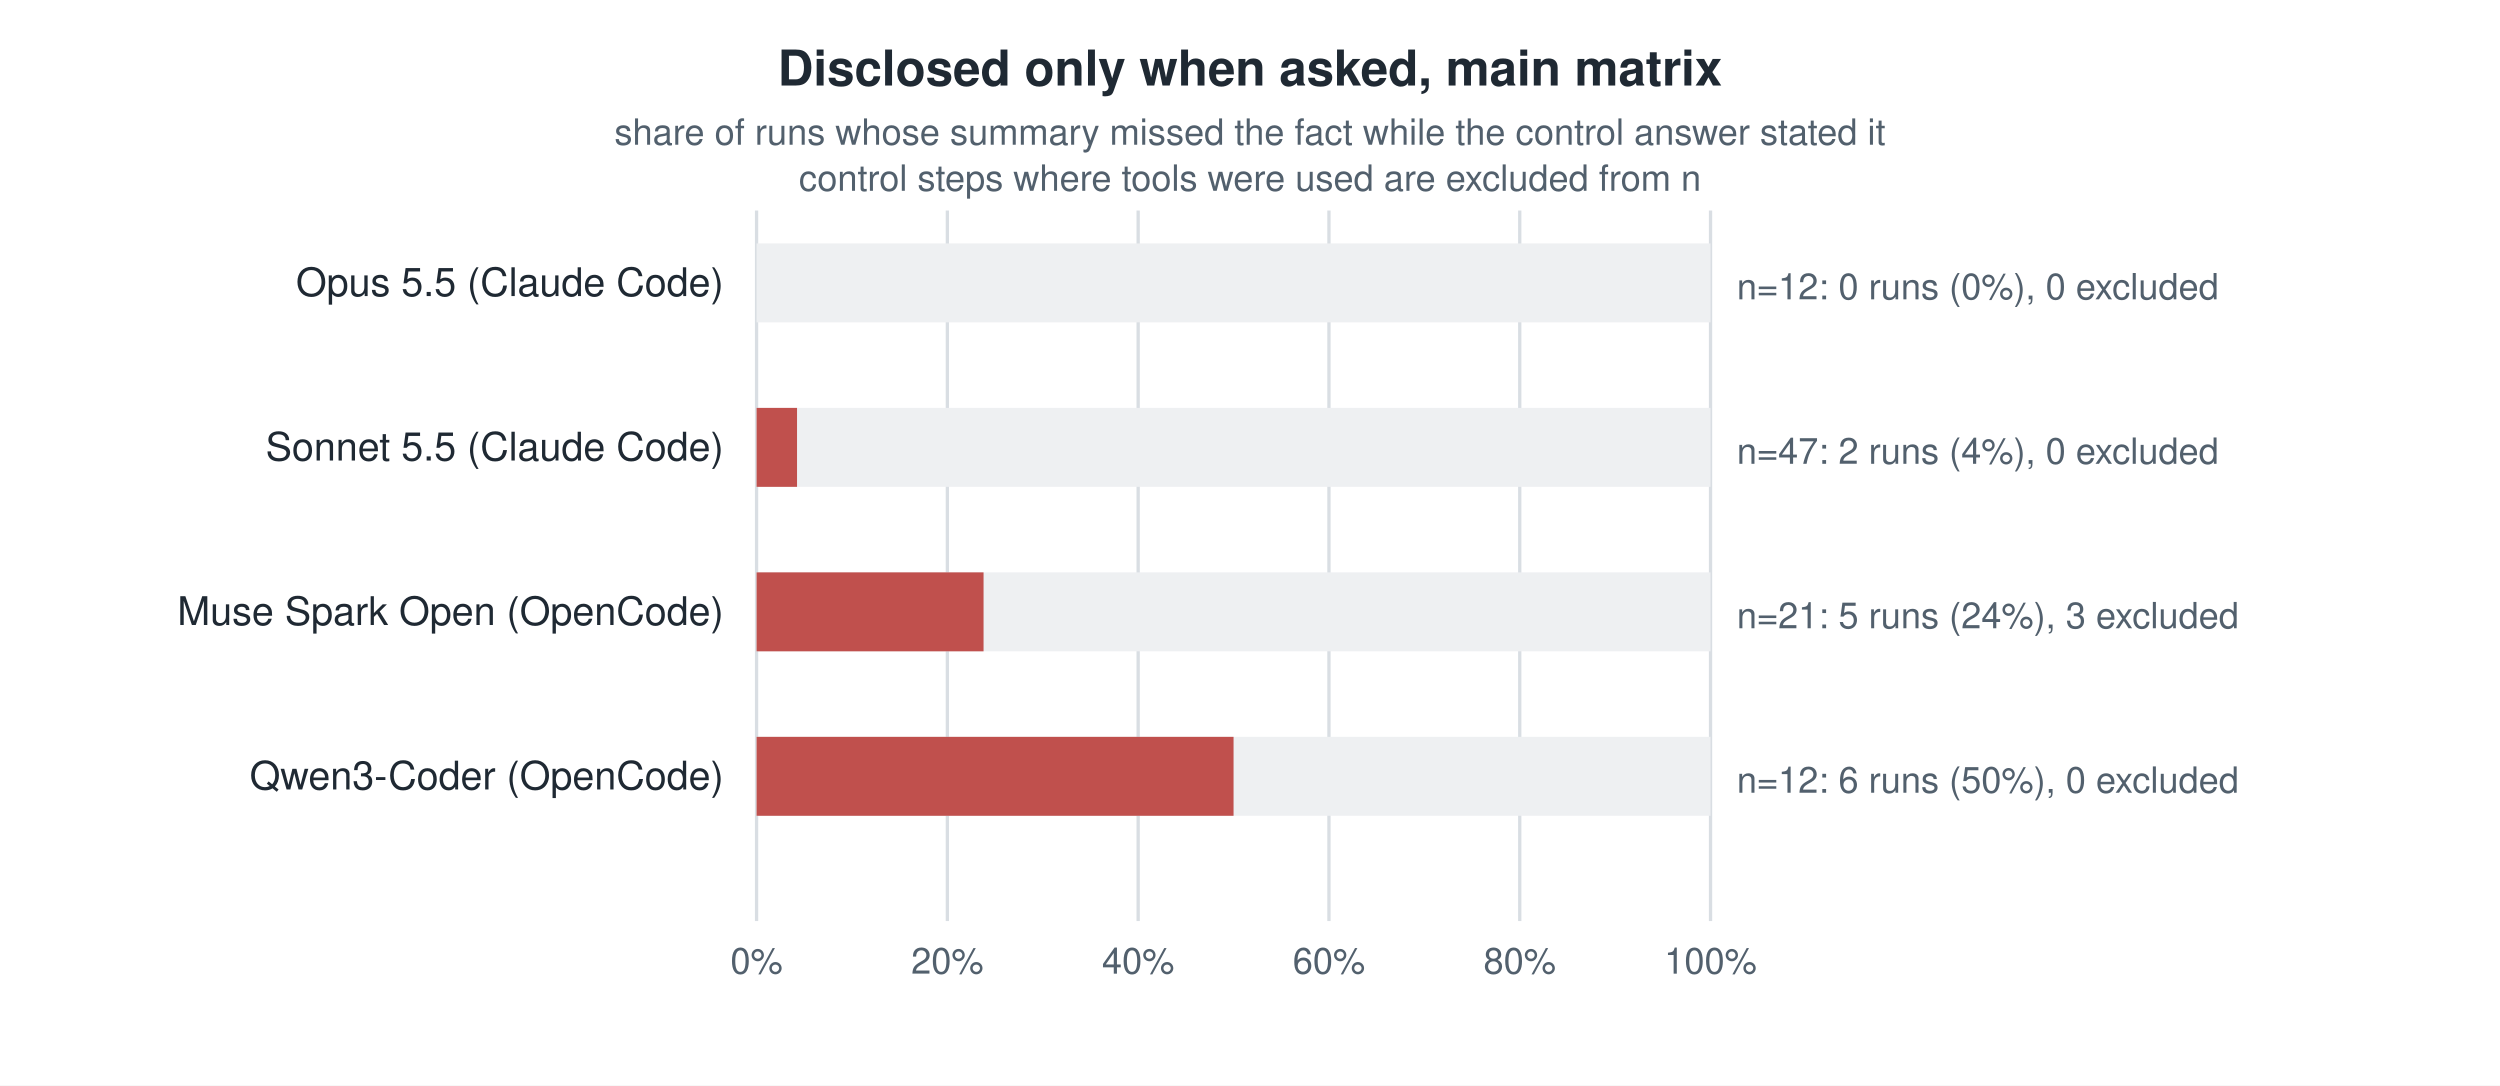
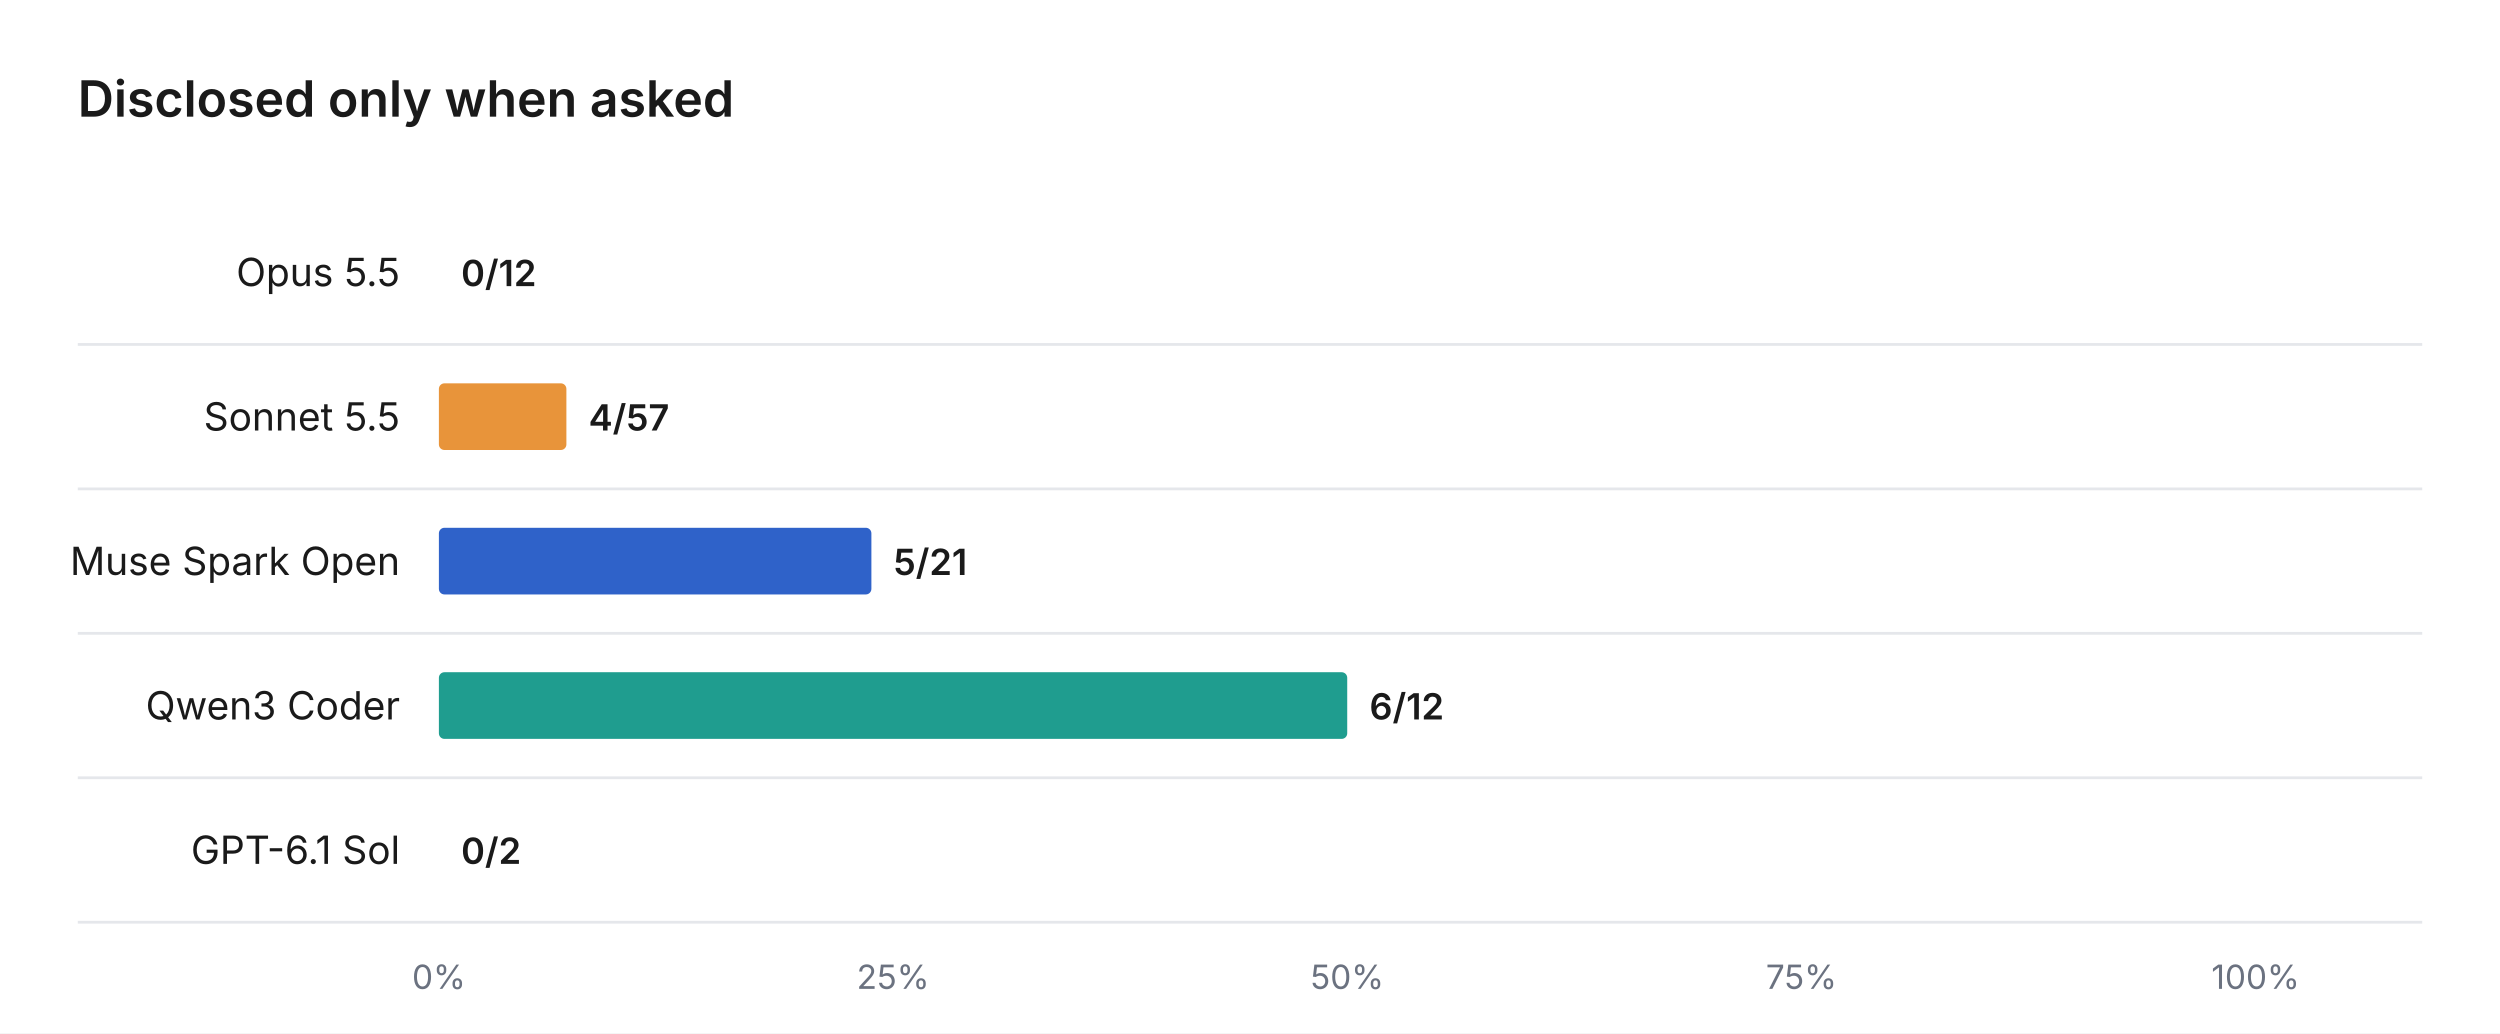
- <svg xmlns="http://www.w3.org/2000/svg" viewBox="0 0 760 330" width="760" height="330" role="img" aria-label="Disclosed only when asked per model, as a share of runs" font-family="Helvetica,Arial,sans-serif">
-   <rect width="760" height="330" fill="#ffffff" />
-   <text x="380.0" y="26.0" font-size="15" text-anchor="middle" fill="#1f2933" font-weight="bold">Disclosed only when asked, main matrix</text>
-   <text x="380.0" y="44.0" font-size="11" text-anchor="middle" fill="#52606d" font-weight="normal">share of runs whose summary missed the fact while the control answer stated it</text>
-   <text x="380.0" y="58.0" font-size="11" text-anchor="middle" fill="#52606d" font-weight="normal">control steps where tools were used are excluded from n</text>
-   <line x1="230.0" y1="64" x2="230.0" y2="280" stroke="#d9dee3" />
-   <text x="230.0" y="296.0" font-size="11" text-anchor="middle" fill="#52606d" font-weight="normal">0%</text>
-   <line x1="288.0" y1="64" x2="288.0" y2="280" stroke="#d9dee3" />
-   <text x="288.0" y="296.0" font-size="11" text-anchor="middle" fill="#52606d" font-weight="normal">20%</text>
-   <line x1="346.0" y1="64" x2="346.0" y2="280" stroke="#d9dee3" />
-   <text x="346.0" y="296.0" font-size="11" text-anchor="middle" fill="#52606d" font-weight="normal">40%</text>
-   <line x1="404.0" y1="64" x2="404.0" y2="280" stroke="#d9dee3" />
-   <text x="404.0" y="296.0" font-size="11" text-anchor="middle" fill="#52606d" font-weight="normal">60%</text>
-   <line x1="462.0" y1="64" x2="462.0" y2="280" stroke="#d9dee3" />
-   <text x="462.0" y="296.0" font-size="11" text-anchor="middle" fill="#52606d" font-weight="normal">80%</text>
-   <line x1="520.0" y1="64" x2="520.0" y2="280" stroke="#d9dee3" />
-   <text x="520.0" y="296.0" font-size="11" text-anchor="middle" fill="#52606d" font-weight="normal">100%</text>
-   <text x="220.0" y="90.0" font-size="12" text-anchor="end" fill="#1f2933" font-weight="normal">Opus 5.5 (Claude Code)</text>
-   <rect x="230" y="74" width="290" height="24" fill="#eef0f2" />
-   <text x="528.0" y="91.0" font-size="11" text-anchor="start" fill="#52606d" font-weight="normal">n=12: 0 runs (0%), 0 excluded</text>
-   <text x="220.0" y="140.0" font-size="12" text-anchor="end" fill="#1f2933" font-weight="normal">Sonnet 5.5 (Claude Code)</text>
-   <rect x="230" y="124" width="290" height="24" fill="#eef0f2" />
-   <rect x="230" y="124" width="12.3" height="24" fill="#c0504d" />
-   <text x="528.0" y="141.0" font-size="11" text-anchor="start" fill="#52606d" font-weight="normal">n=47: 2 runs (4%), 0 excluded</text>
-   <text x="220.0" y="190.0" font-size="12" text-anchor="end" fill="#1f2933" font-weight="normal">Muse Spark Open (OpenCode)</text>
-   <rect x="230" y="174" width="290" height="24" fill="#eef0f2" />
-   <rect x="230" y="174" width="69.0" height="24" fill="#c0504d" />
-   <text x="528.0" y="191.0" font-size="11" text-anchor="start" fill="#52606d" font-weight="normal">n=21: 5 runs (24%), 3 excluded</text>
-   <text x="220.0" y="240.0" font-size="12" text-anchor="end" fill="#1f2933" font-weight="normal">Qwen3-Coder (OpenCode)</text>
-   <rect x="230" y="224" width="290" height="24" fill="#eef0f2" />
-   <rect x="230" y="224" width="145.0" height="24" fill="#c0504d" />
-   <text x="528.0" y="241.0" font-size="11" text-anchor="start" fill="#52606d" font-weight="normal">n=12: 6 runs (50%), 0 excluded</text>
+ <svg xmlns="http://www.w3.org/2000/svg" viewBox="0 0 900 372" width="900" height="372" role="img" aria-label="Share of runs where the summary missed the fact but the control answer stated it" font-family="Inter,'Helvetica Neue',Helvetica,Arial,sans-serif">
+   <rect width="900" height="372" fill="#ffffff" />
+   <text x="28.0" y="42.0" font-size="18" text-anchor="start" fill="#1a1a1a" font-weight="600">Disclosed only when asked</text>
+   <line x1="28.0" y1="124.0" x2="872.0" y2="124.0" stroke="#e5e7eb" />
+   <text x="144.0" y="103.0" font-size="14" text-anchor="end" fill="#1a1a1a" font-weight="normal">Opus 5.5</text>
+   <rect x="158" y="86.0" width="0.0" height="24" rx="2" fill="#b5341b" />
+   <text x="166.0" y="103.0" font-size="13" text-anchor="start" fill="#1a1a1a" font-weight="600">0/12</text>
+   <line x1="28.0" y1="176.0" x2="872.0" y2="176.0" stroke="#e5e7eb" />
+   <text x="144.0" y="155.0" font-size="14" text-anchor="end" fill="#1a1a1a" font-weight="normal">Sonnet 5.5</text>
+   <rect x="158" y="138.0" width="45.9" height="24" rx="2" fill="#e8943a" />
+   <text x="211.9" y="155.0" font-size="13" text-anchor="start" fill="#1a1a1a" font-weight="600">4/57</text>
+   <line x1="28.0" y1="228.0" x2="872.0" y2="228.0" stroke="#e5e7eb" />
+   <text x="144.0" y="207.0" font-size="14" text-anchor="end" fill="#1a1a1a" font-weight="normal">Muse Spark Open</text>
+   <rect x="158" y="190.0" width="155.7" height="24" rx="2" fill="#2f62c9" />
+   <text x="321.7" y="207.0" font-size="13" text-anchor="start" fill="#1a1a1a" font-weight="600">5/21</text>
+   <line x1="28.0" y1="280.0" x2="872.0" y2="280.0" stroke="#e5e7eb" />
+   <text x="144.0" y="259.0" font-size="14" text-anchor="end" fill="#1a1a1a" font-weight="normal">Qwen3 Coder</text>
+   <rect x="158" y="242.0" width="327.0" height="24" rx="2" fill="#1f9d8f" />
+   <text x="493.0" y="259.0" font-size="13" text-anchor="start" fill="#1a1a1a" font-weight="600">6/12</text>
+   <line x1="28.0" y1="332.0" x2="872.0" y2="332.0" stroke="#e5e7eb" />
+   <text x="144.0" y="311.0" font-size="14" text-anchor="end" fill="#1a1a1a" font-weight="normal">GPT-6.1 Sol</text>
+   <rect x="158" y="294.0" width="0.0" height="24" rx="2" fill="#8453c4" />
+   <text x="166.0" y="311.0" font-size="13" text-anchor="start" fill="#1a1a1a" font-weight="600">0/2</text>
+   <text x="158.0" y="356.0" font-size="12" text-anchor="middle" fill="#6b7280" font-weight="normal">0%</text>
+   <text x="321.5" y="356.0" font-size="12" text-anchor="middle" fill="#6b7280" font-weight="normal">25%</text>
+   <text x="485.0" y="356.0" font-size="12" text-anchor="middle" fill="#6b7280" font-weight="normal">50%</text>
+   <text x="648.5" y="356.0" font-size="12" text-anchor="middle" fill="#6b7280" font-weight="normal">75%</text>
+   <text x="812.0" y="356.0" font-size="12" text-anchor="middle" fill="#6b7280" font-weight="normal">100%</text>
</svg>
